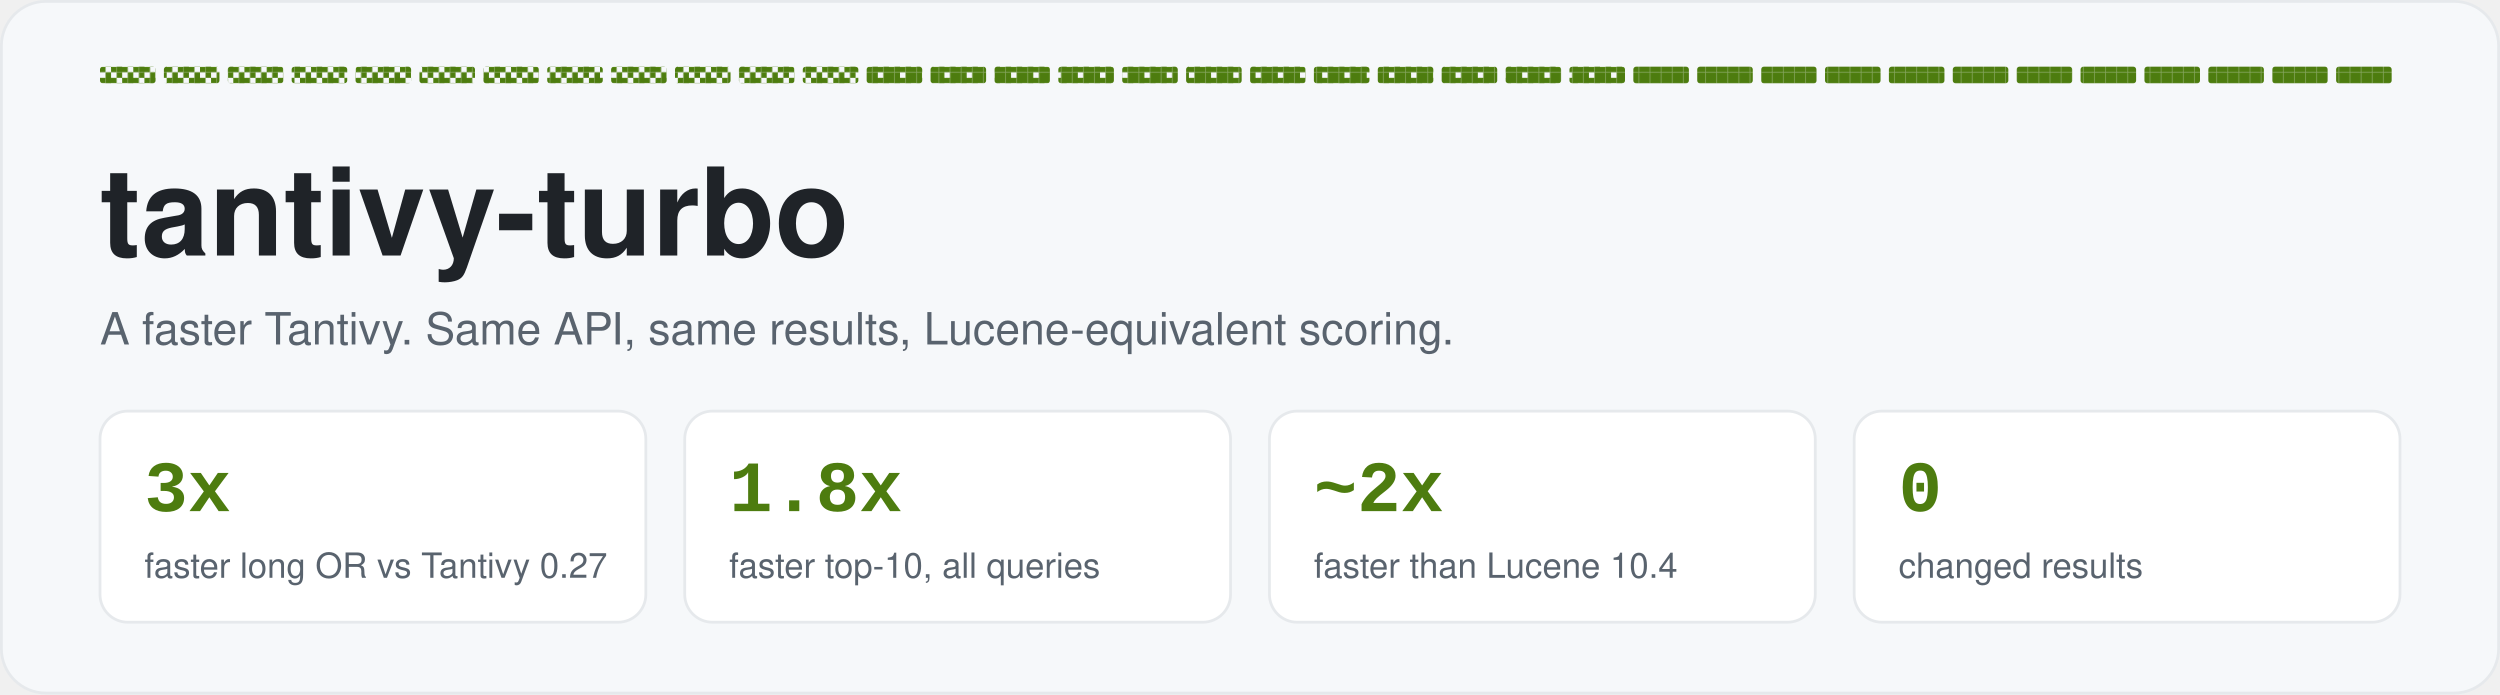
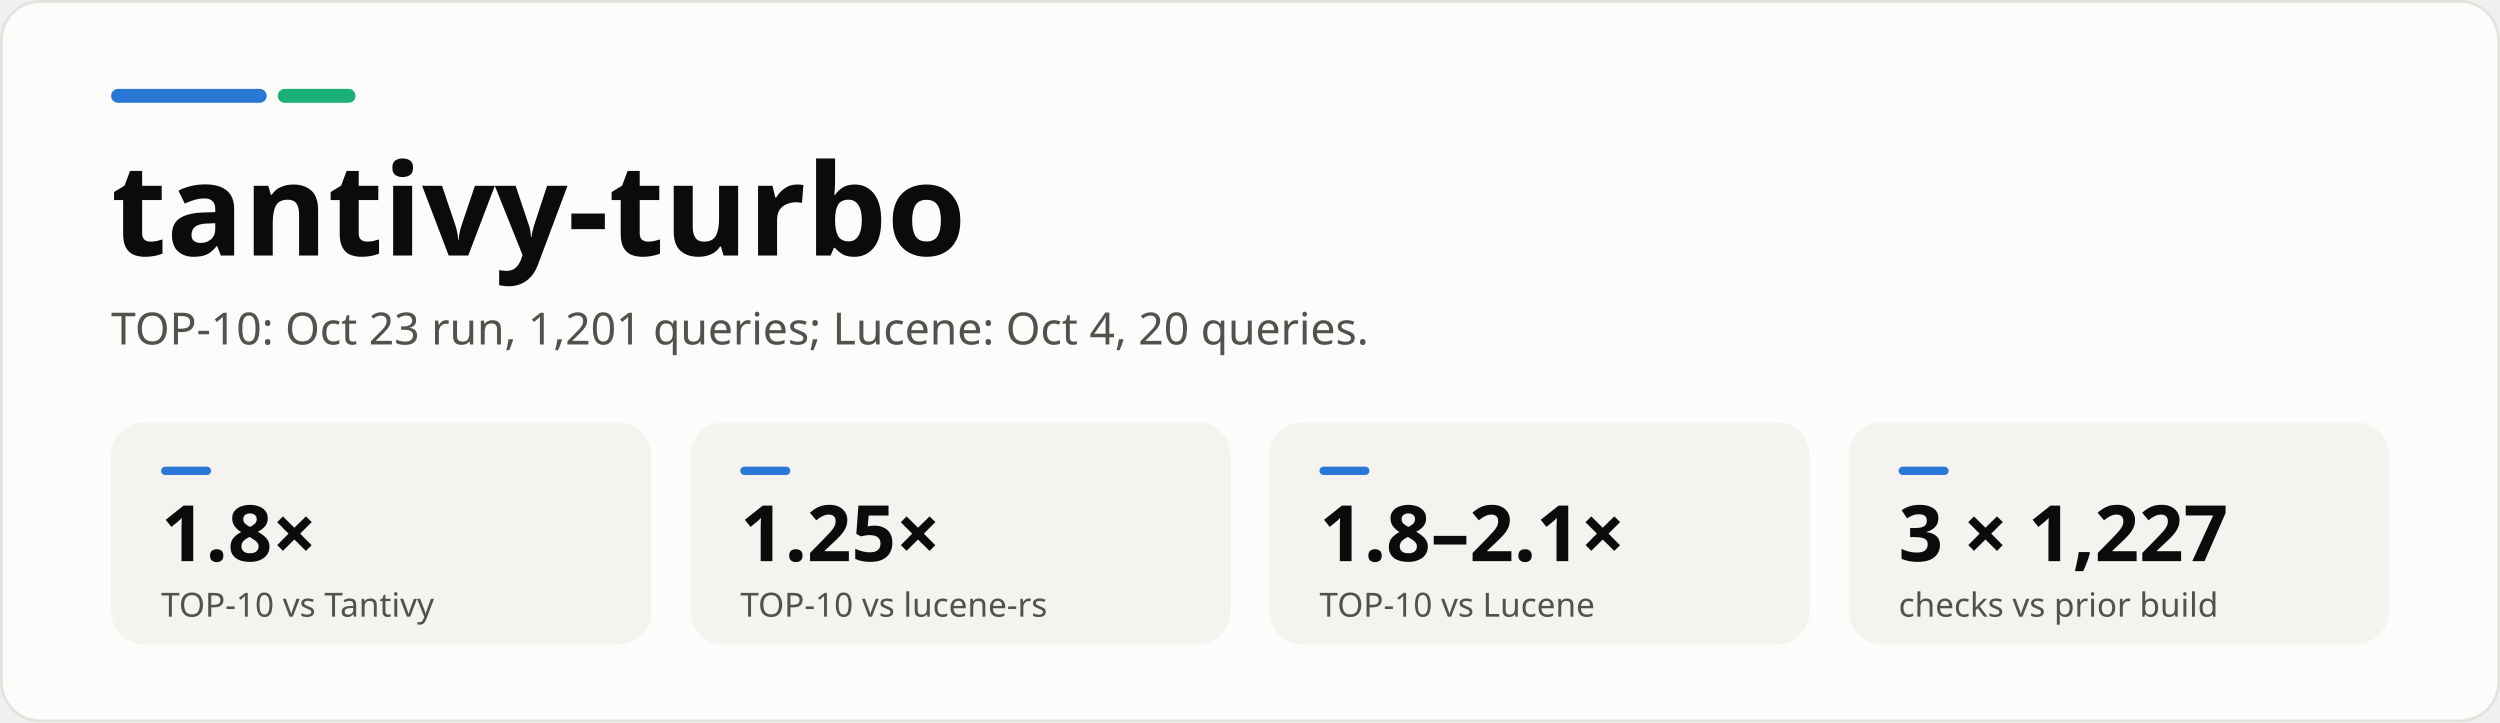
- <svg xmlns="http://www.w3.org/2000/svg" width="900" height="250" viewBox="0 0 900 250">
-   <defs>
-     <pattern id="fast6" width="8" height="8" patternUnits="userSpaceOnUse">
-       <rect x="0" y="0" width="2" height="2" fill="#4d7c0f" />
-       <rect x="4" y="0" width="2" height="2" fill="#4d7c0f" />
-       <rect x="2" y="2" width="2" height="2" fill="#4d7c0f" />
-       <rect x="0" y="4" width="2" height="2" fill="#4d7c0f" />
-       <rect x="4" y="4" width="2" height="2" fill="#4d7c0f" />
-       <rect x="6" y="6" width="2" height="2" fill="#4d7c0f" />
-     </pattern>
-     <pattern id="fast10" width="8" height="8" patternUnits="userSpaceOnUse">
-       <rect x="0" y="0" width="2" height="2" fill="#4d7c0f" />
-       <rect x="2" y="0" width="2" height="2" fill="#4d7c0f" />
-       <rect x="4" y="0" width="2" height="2" fill="#4d7c0f" />
-       <rect x="2" y="2" width="2" height="2" fill="#4d7c0f" />
-       <rect x="6" y="2" width="2" height="2" fill="#4d7c0f" />
-       <rect x="0" y="4" width="2" height="2" fill="#4d7c0f" />
-       <rect x="4" y="4" width="2" height="2" fill="#4d7c0f" />
-       <rect x="6" y="4" width="2" height="2" fill="#4d7c0f" />
-       <rect x="2" y="6" width="2" height="2" fill="#4d7c0f" />
-       <rect x="6" y="6" width="2" height="2" fill="#4d7c0f" />
-     </pattern>
-     <pattern id="fast13" width="8" height="8" patternUnits="userSpaceOnUse">
-       <rect x="0" y="0" width="2" height="2" fill="#4d7c0f" />
-       <rect x="2" y="0" width="2" height="2" fill="#4d7c0f" />
-       <rect x="4" y="0" width="2" height="2" fill="#4d7c0f" />
-       <rect x="6" y="0" width="2" height="2" fill="#4d7c0f" />
-       <rect x="0" y="2" width="2" height="2" fill="#4d7c0f" />
-       <rect x="2" y="2" width="2" height="2" fill="#4d7c0f" />
-       <rect x="6" y="2" width="2" height="2" fill="#4d7c0f" />
-       <rect x="0" y="4" width="2" height="2" fill="#4d7c0f" />
-       <rect x="2" y="4" width="2" height="2" fill="#4d7c0f" />
-       <rect x="4" y="4" width="2" height="2" fill="#4d7c0f" />
-       <rect x="6" y="4" width="2" height="2" fill="#4d7c0f" />
-       <rect x="2" y="6" width="2" height="2" fill="#4d7c0f" />
-       <rect x="6" y="6" width="2" height="2" fill="#4d7c0f" />
-     </pattern>
-     <pattern id="fast16" width="8" height="8" patternUnits="userSpaceOnUse">
-       <rect x="0" y="0" width="2" height="2" fill="#4d7c0f" />
-       <rect x="2" y="0" width="2" height="2" fill="#4d7c0f" />
-       <rect x="4" y="0" width="2" height="2" fill="#4d7c0f" />
-       <rect x="6" y="0" width="2" height="2" fill="#4d7c0f" />
-       <rect x="0" y="2" width="2" height="2" fill="#4d7c0f" />
-       <rect x="2" y="2" width="2" height="2" fill="#4d7c0f" />
-       <rect x="4" y="2" width="2" height="2" fill="#4d7c0f" />
-       <rect x="6" y="2" width="2" height="2" fill="#4d7c0f" />
-       <rect x="0" y="4" width="2" height="2" fill="#4d7c0f" />
-       <rect x="2" y="4" width="2" height="2" fill="#4d7c0f" />
-       <rect x="4" y="4" width="2" height="2" fill="#4d7c0f" />
-       <rect x="6" y="4" width="2" height="2" fill="#4d7c0f" />
-       <rect x="0" y="6" width="2" height="2" fill="#4d7c0f" />
-       <rect x="2" y="6" width="2" height="2" fill="#4d7c0f" />
-       <rect x="4" y="6" width="2" height="2" fill="#4d7c0f" />
-       <rect x="6" y="6" width="2" height="2" fill="#4d7c0f" />
-     </pattern>
-     <pattern id="fast26" width="8" height="8" patternUnits="userSpaceOnUse">
-       <rect x="0" y="0" width="2" height="2" fill="#0f766e" />
-       <rect x="4" y="0" width="2" height="2" fill="#0f766e" />
-       <rect x="2" y="2" width="2" height="2" fill="#0f766e" />
-       <rect x="0" y="4" width="2" height="2" fill="#0f766e" />
-       <rect x="4" y="4" width="2" height="2" fill="#0f766e" />
-       <rect x="6" y="6" width="2" height="2" fill="#0f766e" />
-     </pattern>
-     <pattern id="fast210" width="8" height="8" patternUnits="userSpaceOnUse">
-       <rect x="0" y="0" width="2" height="2" fill="#0f766e" />
-       <rect x="2" y="0" width="2" height="2" fill="#0f766e" />
-       <rect x="4" y="0" width="2" height="2" fill="#0f766e" />
-       <rect x="2" y="2" width="2" height="2" fill="#0f766e" />
-       <rect x="6" y="2" width="2" height="2" fill="#0f766e" />
-       <rect x="0" y="4" width="2" height="2" fill="#0f766e" />
-       <rect x="4" y="4" width="2" height="2" fill="#0f766e" />
-       <rect x="6" y="4" width="2" height="2" fill="#0f766e" />
-       <rect x="2" y="6" width="2" height="2" fill="#0f766e" />
-       <rect x="6" y="6" width="2" height="2" fill="#0f766e" />
-     </pattern>
-     <pattern id="fast213" width="8" height="8" patternUnits="userSpaceOnUse">
-       <rect x="0" y="0" width="2" height="2" fill="#0f766e" />
-       <rect x="2" y="0" width="2" height="2" fill="#0f766e" />
-       <rect x="4" y="0" width="2" height="2" fill="#0f766e" />
-       <rect x="6" y="0" width="2" height="2" fill="#0f766e" />
-       <rect x="0" y="2" width="2" height="2" fill="#0f766e" />
-       <rect x="2" y="2" width="2" height="2" fill="#0f766e" />
-       <rect x="6" y="2" width="2" height="2" fill="#0f766e" />
-       <rect x="0" y="4" width="2" height="2" fill="#0f766e" />
-       <rect x="2" y="4" width="2" height="2" fill="#0f766e" />
-       <rect x="4" y="4" width="2" height="2" fill="#0f766e" />
-       <rect x="6" y="4" width="2" height="2" fill="#0f766e" />
-       <rect x="2" y="6" width="2" height="2" fill="#0f766e" />
-       <rect x="6" y="6" width="2" height="2" fill="#0f766e" />
-     </pattern>
-     <pattern id="fast216" width="8" height="8" patternUnits="userSpaceOnUse">
-       <rect x="0" y="0" width="2" height="2" fill="#0f766e" />
-       <rect x="2" y="0" width="2" height="2" fill="#0f766e" />
-       <rect x="4" y="0" width="2" height="2" fill="#0f766e" />
-       <rect x="6" y="0" width="2" height="2" fill="#0f766e" />
-       <rect x="0" y="2" width="2" height="2" fill="#0f766e" />
-       <rect x="2" y="2" width="2" height="2" fill="#0f766e" />
-       <rect x="4" y="2" width="2" height="2" fill="#0f766e" />
-       <rect x="6" y="2" width="2" height="2" fill="#0f766e" />
-       <rect x="0" y="4" width="2" height="2" fill="#0f766e" />
-       <rect x="2" y="4" width="2" height="2" fill="#0f766e" />
-       <rect x="4" y="4" width="2" height="2" fill="#0f766e" />
-       <rect x="6" y="4" width="2" height="2" fill="#0f766e" />
-       <rect x="0" y="6" width="2" height="2" fill="#0f766e" />
-       <rect x="2" y="6" width="2" height="2" fill="#0f766e" />
-       <rect x="4" y="6" width="2" height="2" fill="#0f766e" />
-       <rect x="6" y="6" width="2" height="2" fill="#0f766e" />
-     </pattern>
-     <pattern id="slow6" width="8" height="8" patternUnits="userSpaceOnUse">
-       <rect x="0" y="0" width="2" height="2" fill="#c2410c" />
-       <rect x="4" y="0" width="2" height="2" fill="#c2410c" />
-       <rect x="2" y="2" width="2" height="2" fill="#c2410c" />
-       <rect x="0" y="4" width="2" height="2" fill="#c2410c" />
-       <rect x="4" y="4" width="2" height="2" fill="#c2410c" />
-       <rect x="6" y="6" width="2" height="2" fill="#c2410c" />
-     </pattern>
-     <pattern id="slow10" width="8" height="8" patternUnits="userSpaceOnUse">
-       <rect x="0" y="0" width="2" height="2" fill="#c2410c" />
-       <rect x="2" y="0" width="2" height="2" fill="#c2410c" />
-       <rect x="4" y="0" width="2" height="2" fill="#c2410c" />
-       <rect x="2" y="2" width="2" height="2" fill="#c2410c" />
-       <rect x="6" y="2" width="2" height="2" fill="#c2410c" />
-       <rect x="0" y="4" width="2" height="2" fill="#c2410c" />
-       <rect x="4" y="4" width="2" height="2" fill="#c2410c" />
-       <rect x="6" y="4" width="2" height="2" fill="#c2410c" />
-       <rect x="2" y="6" width="2" height="2" fill="#c2410c" />
-       <rect x="6" y="6" width="2" height="2" fill="#c2410c" />
-     </pattern>
-     <pattern id="slow13" width="8" height="8" patternUnits="userSpaceOnUse">
-       <rect x="0" y="0" width="2" height="2" fill="#c2410c" />
-       <rect x="2" y="0" width="2" height="2" fill="#c2410c" />
-       <rect x="4" y="0" width="2" height="2" fill="#c2410c" />
-       <rect x="6" y="0" width="2" height="2" fill="#c2410c" />
-       <rect x="0" y="2" width="2" height="2" fill="#c2410c" />
-       <rect x="2" y="2" width="2" height="2" fill="#c2410c" />
-       <rect x="6" y="2" width="2" height="2" fill="#c2410c" />
-       <rect x="0" y="4" width="2" height="2" fill="#c2410c" />
-       <rect x="2" y="4" width="2" height="2" fill="#c2410c" />
-       <rect x="4" y="4" width="2" height="2" fill="#c2410c" />
-       <rect x="6" y="4" width="2" height="2" fill="#c2410c" />
-       <rect x="2" y="6" width="2" height="2" fill="#c2410c" />
-       <rect x="6" y="6" width="2" height="2" fill="#c2410c" />
-     </pattern>
-     <pattern id="slow16" width="8" height="8" patternUnits="userSpaceOnUse">
-       <rect x="0" y="0" width="2" height="2" fill="#c2410c" />
-       <rect x="2" y="0" width="2" height="2" fill="#c2410c" />
-       <rect x="4" y="0" width="2" height="2" fill="#c2410c" />
-       <rect x="6" y="0" width="2" height="2" fill="#c2410c" />
-       <rect x="0" y="2" width="2" height="2" fill="#c2410c" />
-       <rect x="2" y="2" width="2" height="2" fill="#c2410c" />
-       <rect x="4" y="2" width="2" height="2" fill="#c2410c" />
-       <rect x="6" y="2" width="2" height="2" fill="#c2410c" />
-       <rect x="0" y="4" width="2" height="2" fill="#c2410c" />
-       <rect x="2" y="4" width="2" height="2" fill="#c2410c" />
-       <rect x="4" y="4" width="2" height="2" fill="#c2410c" />
-       <rect x="6" y="4" width="2" height="2" fill="#c2410c" />
-       <rect x="0" y="6" width="2" height="2" fill="#c2410c" />
-       <rect x="2" y="6" width="2" height="2" fill="#c2410c" />
-       <rect x="4" y="6" width="2" height="2" fill="#c2410c" />
-       <rect x="6" y="6" width="2" height="2" fill="#c2410c" />
-     </pattern>
-     <pattern id="neutral6" width="8" height="8" patternUnits="userSpaceOnUse">
-       <rect x="0" y="0" width="2" height="2" fill="#8c959f" />
-       <rect x="4" y="0" width="2" height="2" fill="#8c959f" />
-       <rect x="2" y="2" width="2" height="2" fill="#8c959f" />
-       <rect x="0" y="4" width="2" height="2" fill="#8c959f" />
-       <rect x="4" y="4" width="2" height="2" fill="#8c959f" />
-       <rect x="6" y="6" width="2" height="2" fill="#8c959f" />
-     </pattern>
-     <pattern id="neutral10" width="8" height="8" patternUnits="userSpaceOnUse">
-       <rect x="0" y="0" width="2" height="2" fill="#8c959f" />
-       <rect x="2" y="0" width="2" height="2" fill="#8c959f" />
-       <rect x="4" y="0" width="2" height="2" fill="#8c959f" />
-       <rect x="2" y="2" width="2" height="2" fill="#8c959f" />
-       <rect x="6" y="2" width="2" height="2" fill="#8c959f" />
-       <rect x="0" y="4" width="2" height="2" fill="#8c959f" />
-       <rect x="4" y="4" width="2" height="2" fill="#8c959f" />
-       <rect x="6" y="4" width="2" height="2" fill="#8c959f" />
-       <rect x="2" y="6" width="2" height="2" fill="#8c959f" />
-       <rect x="6" y="6" width="2" height="2" fill="#8c959f" />
-     </pattern>
-     <pattern id="neutral13" width="8" height="8" patternUnits="userSpaceOnUse">
-       <rect x="0" y="0" width="2" height="2" fill="#8c959f" />
-       <rect x="2" y="0" width="2" height="2" fill="#8c959f" />
-       <rect x="4" y="0" width="2" height="2" fill="#8c959f" />
-       <rect x="6" y="0" width="2" height="2" fill="#8c959f" />
-       <rect x="0" y="2" width="2" height="2" fill="#8c959f" />
-       <rect x="2" y="2" width="2" height="2" fill="#8c959f" />
-       <rect x="6" y="2" width="2" height="2" fill="#8c959f" />
-       <rect x="0" y="4" width="2" height="2" fill="#8c959f" />
-       <rect x="2" y="4" width="2" height="2" fill="#8c959f" />
-       <rect x="4" y="4" width="2" height="2" fill="#8c959f" />
-       <rect x="6" y="4" width="2" height="2" fill="#8c959f" />
-       <rect x="2" y="6" width="2" height="2" fill="#8c959f" />
-       <rect x="6" y="6" width="2" height="2" fill="#8c959f" />
-     </pattern>
-     <pattern id="neutral16" width="8" height="8" patternUnits="userSpaceOnUse">
-       <rect x="0" y="0" width="2" height="2" fill="#8c959f" />
-       <rect x="2" y="0" width="2" height="2" fill="#8c959f" />
-       <rect x="4" y="0" width="2" height="2" fill="#8c959f" />
-       <rect x="6" y="0" width="2" height="2" fill="#8c959f" />
-       <rect x="0" y="2" width="2" height="2" fill="#8c959f" />
-       <rect x="2" y="2" width="2" height="2" fill="#8c959f" />
-       <rect x="4" y="2" width="2" height="2" fill="#8c959f" />
-       <rect x="6" y="2" width="2" height="2" fill="#8c959f" />
-       <rect x="0" y="4" width="2" height="2" fill="#8c959f" />
-       <rect x="2" y="4" width="2" height="2" fill="#8c959f" />
-       <rect x="4" y="4" width="2" height="2" fill="#8c959f" />
-       <rect x="6" y="4" width="2" height="2" fill="#8c959f" />
-       <rect x="0" y="6" width="2" height="2" fill="#8c959f" />
-       <rect x="2" y="6" width="2" height="2" fill="#8c959f" />
-       <rect x="4" y="6" width="2" height="2" fill="#8c959f" />
-       <rect x="6" y="6" width="2" height="2" fill="#8c959f" />
-     </pattern>
-     <pattern id="ink6" width="8" height="8" patternUnits="userSpaceOnUse">
-       <rect x="0" y="0" width="2" height="2" fill="#1f2328" />
-       <rect x="4" y="0" width="2" height="2" fill="#1f2328" />
-       <rect x="2" y="2" width="2" height="2" fill="#1f2328" />
-       <rect x="0" y="4" width="2" height="2" fill="#1f2328" />
-       <rect x="4" y="4" width="2" height="2" fill="#1f2328" />
-       <rect x="6" y="6" width="2" height="2" fill="#1f2328" />
-     </pattern>
-     <pattern id="ink10" width="8" height="8" patternUnits="userSpaceOnUse">
-       <rect x="0" y="0" width="2" height="2" fill="#1f2328" />
-       <rect x="2" y="0" width="2" height="2" fill="#1f2328" />
-       <rect x="4" y="0" width="2" height="2" fill="#1f2328" />
-       <rect x="2" y="2" width="2" height="2" fill="#1f2328" />
-       <rect x="6" y="2" width="2" height="2" fill="#1f2328" />
-       <rect x="0" y="4" width="2" height="2" fill="#1f2328" />
-       <rect x="4" y="4" width="2" height="2" fill="#1f2328" />
-       <rect x="6" y="4" width="2" height="2" fill="#1f2328" />
-       <rect x="2" y="6" width="2" height="2" fill="#1f2328" />
-       <rect x="6" y="6" width="2" height="2" fill="#1f2328" />
-     </pattern>
-     <pattern id="ink13" width="8" height="8" patternUnits="userSpaceOnUse">
-       <rect x="0" y="0" width="2" height="2" fill="#1f2328" />
-       <rect x="2" y="0" width="2" height="2" fill="#1f2328" />
-       <rect x="4" y="0" width="2" height="2" fill="#1f2328" />
-       <rect x="6" y="0" width="2" height="2" fill="#1f2328" />
-       <rect x="0" y="2" width="2" height="2" fill="#1f2328" />
-       <rect x="2" y="2" width="2" height="2" fill="#1f2328" />
-       <rect x="6" y="2" width="2" height="2" fill="#1f2328" />
-       <rect x="0" y="4" width="2" height="2" fill="#1f2328" />
-       <rect x="2" y="4" width="2" height="2" fill="#1f2328" />
-       <rect x="4" y="4" width="2" height="2" fill="#1f2328" />
-       <rect x="6" y="4" width="2" height="2" fill="#1f2328" />
-       <rect x="2" y="6" width="2" height="2" fill="#1f2328" />
-       <rect x="6" y="6" width="2" height="2" fill="#1f2328" />
-     </pattern>
-     <pattern id="ink16" width="8" height="8" patternUnits="userSpaceOnUse">
-       <rect x="0" y="0" width="2" height="2" fill="#1f2328" />
-       <rect x="2" y="0" width="2" height="2" fill="#1f2328" />
-       <rect x="4" y="0" width="2" height="2" fill="#1f2328" />
-       <rect x="6" y="0" width="2" height="2" fill="#1f2328" />
-       <rect x="0" y="2" width="2" height="2" fill="#1f2328" />
-       <rect x="2" y="2" width="2" height="2" fill="#1f2328" />
-       <rect x="4" y="2" width="2" height="2" fill="#1f2328" />
-       <rect x="6" y="2" width="2" height="2" fill="#1f2328" />
-       <rect x="0" y="4" width="2" height="2" fill="#1f2328" />
-       <rect x="2" y="4" width="2" height="2" fill="#1f2328" />
-       <rect x="4" y="4" width="2" height="2" fill="#1f2328" />
-       <rect x="6" y="4" width="2" height="2" fill="#1f2328" />
-       <rect x="0" y="6" width="2" height="2" fill="#1f2328" />
-       <rect x="2" y="6" width="2" height="2" fill="#1f2328" />
-       <rect x="4" y="6" width="2" height="2" fill="#1f2328" />
-       <rect x="6" y="6" width="2" height="2" fill="#1f2328" />
-     </pattern>
-   </defs>
-   <rect x="0.5" y="0.5" width="899" height="249" rx="16" fill="#f6f8fa" stroke="#e6e9ec" />
-   <rect x="36.0" y="24" width="20.0" height="6" rx="1" fill="url(#fast10)" />
-   <rect x="59.0" y="24" width="20.0" height="6" rx="1" fill="url(#fast10)" />
-   <rect x="82.0" y="24" width="20.0" height="6" rx="1" fill="url(#fast10)" />
-   <rect x="105.0" y="24" width="20.0" height="6" rx="1" fill="url(#fast10)" />
-   <rect x="128.0" y="24" width="20.0" height="6" rx="1" fill="url(#fast10)" />
-   <rect x="151.0" y="24" width="20.0" height="6" rx="1" fill="url(#fast10)" />
-   <rect x="174.0" y="24" width="20.0" height="6" rx="1" fill="url(#fast10)" />
-   <rect x="197.0" y="24" width="20.0" height="6" rx="1" fill="url(#fast10)" />
-   <rect x="220.0" y="24" width="20.0" height="6" rx="1" fill="url(#fast10)" />
-   <rect x="243.0" y="24" width="20.0" height="6" rx="1" fill="url(#fast10)" />
-   <rect x="266.0" y="24" width="20.0" height="6" rx="1" fill="url(#fast10)" />
-   <rect x="289.0" y="24" width="20.0" height="6" rx="1" fill="url(#fast10)" />
-   <rect x="312.0" y="24" width="20.0" height="6" rx="1" fill="url(#fast13)" />
-   <rect x="335.0" y="24" width="20.0" height="6" rx="1" fill="url(#fast13)" />
-   <rect x="358.0" y="24" width="20.0" height="6" rx="1" fill="url(#fast13)" />
-   <rect x="381.0" y="24" width="20.0" height="6" rx="1" fill="url(#fast13)" />
-   <rect x="404.0" y="24" width="20.0" height="6" rx="1" fill="url(#fast13)" />
-   <rect x="427.0" y="24" width="20.0" height="6" rx="1" fill="url(#fast13)" />
-   <rect x="450.0" y="24" width="20.0" height="6" rx="1" fill="url(#fast13)" />
-   <rect x="473.0" y="24" width="20.0" height="6" rx="1" fill="url(#fast13)" />
-   <rect x="496.0" y="24" width="20.0" height="6" rx="1" fill="url(#fast13)" />
-   <rect x="519.0" y="24" width="20.0" height="6" rx="1" fill="url(#fast13)" />
-   <rect x="542.0" y="24" width="20.0" height="6" rx="1" fill="url(#fast13)" />
-   <rect x="565.0" y="24" width="20.0" height="6" rx="1" fill="url(#fast13)" />
-   <rect x="588.0" y="24" width="20.0" height="6" rx="1" fill="url(#fast16)" />
-   <rect x="611.0" y="24" width="20.0" height="6" rx="1" fill="url(#fast16)" />
-   <rect x="634.0" y="24" width="20.0" height="6" rx="1" fill="url(#fast16)" />
-   <rect x="657.0" y="24" width="20.0" height="6" rx="1" fill="url(#fast16)" />
-   <rect x="680.0" y="24" width="20.0" height="6" rx="1" fill="url(#fast16)" />
-   <rect x="703.0" y="24" width="20.0" height="6" rx="1" fill="url(#fast16)" />
-   <rect x="726.0" y="24" width="20.0" height="6" rx="1" fill="url(#fast16)" />
-   <rect x="749.0" y="24" width="20.0" height="6" rx="1" fill="url(#fast16)" />
-   <rect x="772.0" y="24" width="20.0" height="6" rx="1" fill="url(#fast16)" />
-   <rect x="795.0" y="24" width="20.0" height="6" rx="1" fill="url(#fast16)" />
-   <rect x="818.0" y="24" width="20.0" height="6" rx="1" fill="url(#fast16)" />
-   <rect x="841.0" y="24" width="20.0" height="6" rx="1" fill="url(#fast16)" />
-   <text x="36.0" y="92.0" font-size="44" font-weight="700" fill="#1f2328" text-anchor="start" font-family="-apple-system, BlinkMacSystemFont, 'Segoe UI', Helvetica, Arial, sans-serif" opacity="1">tantivy-turbo</text>
-   <text x="36.0" y="124.0" font-size="16" font-weight="400" fill="#59636e" text-anchor="start" font-family="-apple-system, BlinkMacSystemFont, 'Segoe UI', Helvetica, Arial, sans-serif" opacity="1">A faster Tantivy. Same API, same results, Lucene-equivalent scoring.</text>
-   <rect x="36.0" y="148" width="196.5" height="76" rx="10" fill="#ffffff" stroke="#e6e9ec" />
-   <text x="52.0" y="184.0" font-size="26" font-weight="700" fill="#4d7c0f" text-anchor="start" font-family="ui-monospace, SFMono-Regular, Menlo, Consolas, 'Liberation Mono', monospace" opacity="1">3x</text>
-   <text x="52.0" y="208.0" font-size="12.5" font-weight="400" fill="#59636e" text-anchor="start" font-family="-apple-system, BlinkMacSystemFont, 'Segoe UI', Helvetica, Arial, sans-serif" opacity="1">faster long OR vs Tantivy 0.27</text>
-   <rect x="246.5" y="148" width="196.5" height="76" rx="10" fill="#ffffff" stroke="#e6e9ec" />
-   <text x="262.5" y="184.0" font-size="26" font-weight="700" fill="#4d7c0f" text-anchor="start" font-family="ui-monospace, SFMono-Regular, Menlo, Consolas, 'Liberation Mono', monospace" opacity="1">1.8x</text>
-   <text x="262.5" y="208.0" font-size="12.5" font-weight="400" fill="#59636e" text-anchor="start" font-family="-apple-system, BlinkMacSystemFont, 'Segoe UI', Helvetica, Arial, sans-serif" opacity="1">faster top-10, all queries</text>
-   <rect x="457.0" y="148" width="196.5" height="76" rx="10" fill="#ffffff" stroke="#e6e9ec" />
-   <text x="473.0" y="184.0" font-size="26" font-weight="700" fill="#4d7c0f" text-anchor="start" font-family="ui-monospace, SFMono-Regular, Menlo, Consolas, 'Liberation Mono', monospace" opacity="1">~2x</text>
-   <text x="473.0" y="208.0" font-size="12.5" font-weight="400" fill="#59636e" text-anchor="start" font-family="-apple-system, BlinkMacSystemFont, 'Segoe UI', Helvetica, Arial, sans-serif" opacity="1">faster than Lucene 10.4</text>
-   <rect x="667.5" y="148" width="196.5" height="76" rx="10" fill="#ffffff" stroke="#e6e9ec" />
-   <text x="683.5" y="184.0" font-size="26" font-weight="700" fill="#4d7c0f" text-anchor="start" font-family="ui-monospace, SFMono-Regular, Menlo, Consolas, 'Liberation Mono', monospace" opacity="1">0</text>
-   <text x="683.5" y="208.0" font-size="12.5" font-weight="400" fill="#59636e" text-anchor="start" font-family="-apple-system, BlinkMacSystemFont, 'Segoe UI', Helvetica, Arial, sans-serif" opacity="1">changed results</text>
+ <svg xmlns="http://www.w3.org/2000/svg" width="900" height="260" viewBox="0 0 900 260" role="img">
+   <rect x="0.5" y="0.5" width="899" height="259" rx="14" fill="#fcfcfb" stroke="#e4e2dd" />
+   <rect x="40" y="32" width="56" height="5" rx="2.5" fill="#2a78d6" />
+   <rect x="100" y="32" width="28" height="5" rx="2.5" fill="#1baf7a" />
+   <text x="40.0" y="92.0" font-size="46" font-weight="750" fill="#0b0b0b" text-anchor="start" font-family="-apple-system, BlinkMacSystemFont, 'Segoe UI', 'Noto Sans', Helvetica, Arial, sans-serif">tantivy-turbo</text>
+   <text x="40.0" y="124.0" font-size="16" font-weight="400" fill="#52514e" text-anchor="start" font-family="-apple-system, BlinkMacSystemFont, 'Segoe UI', 'Noto Sans', Helvetica, Arial, sans-serif">TOP-10: Oct 23 run, 1,201 queries; Lucene: Oct 4, 20 queries.</text>
+   <rect x="40.0" y="152" width="194.5" height="80" rx="12" fill="#f4f3f0" />
+   <rect x="58.0" y="168" width="18" height="3" rx="1.5" fill="#2a78d6" />
+   <text x="58.0" y="202.0" font-size="28" font-weight="700" fill="#0b0b0b" text-anchor="start" font-family="-apple-system, BlinkMacSystemFont, 'Segoe UI', 'Noto Sans', Helvetica, Arial, sans-serif">1.8×</text>
+   <text x="58.0" y="222.0" font-size="12" font-weight="400" fill="#52514e" text-anchor="start" font-family="-apple-system, BlinkMacSystemFont, 'Segoe UI', 'Noto Sans', Helvetica, Arial, sans-serif">TOP-10 vs Tantivy</text>
+   <rect x="248.5" y="152" width="194.5" height="80" rx="12" fill="#f4f3f0" />
+   <rect x="266.5" y="168" width="18" height="3" rx="1.5" fill="#2a78d6" />
+   <text x="266.5" y="202.0" font-size="28" font-weight="700" fill="#0b0b0b" text-anchor="start" font-family="-apple-system, BlinkMacSystemFont, 'Segoe UI', 'Noto Sans', Helvetica, Arial, sans-serif">1.25×</text>
+   <text x="266.5" y="222.0" font-size="12" font-weight="400" fill="#52514e" text-anchor="start" font-family="-apple-system, BlinkMacSystemFont, 'Segoe UI', 'Noto Sans', Helvetica, Arial, sans-serif">TOP-10 vs lucene-rs</text>
+   <rect x="457.0" y="152" width="194.5" height="80" rx="12" fill="#f4f3f0" />
+   <rect x="475.0" y="168" width="18" height="3" rx="1.5" fill="#2a78d6" />
+   <text x="475.0" y="202.0" font-size="28" font-weight="700" fill="#0b0b0b" text-anchor="start" font-family="-apple-system, BlinkMacSystemFont, 'Segoe UI', 'Noto Sans', Helvetica, Arial, sans-serif">1.8–2.1×</text>
+   <text x="475.0" y="222.0" font-size="12" font-weight="400" fill="#52514e" text-anchor="start" font-family="-apple-system, BlinkMacSystemFont, 'Segoe UI', 'Noto Sans', Helvetica, Arial, sans-serif">TOP-10 vs Lucene</text>
+   <rect x="665.5" y="152" width="194.5" height="80" rx="12" fill="#f4f3f0" />
+   <rect x="683.5" y="168" width="18" height="3" rx="1.5" fill="#2a78d6" />
+   <text x="683.5" y="202.0" font-size="28" font-weight="700" fill="#0b0b0b" text-anchor="start" font-family="-apple-system, BlinkMacSystemFont, 'Segoe UI', 'Noto Sans', Helvetica, Arial, sans-serif">3 × 1,227</text>
+   <text x="683.5" y="222.0" font-size="12" font-weight="400" fill="#52514e" text-anchor="start" font-family="-apple-system, BlinkMacSystemFont, 'Segoe UI', 'Noto Sans', Helvetica, Arial, sans-serif">checks vs prior build</text>
</svg>
